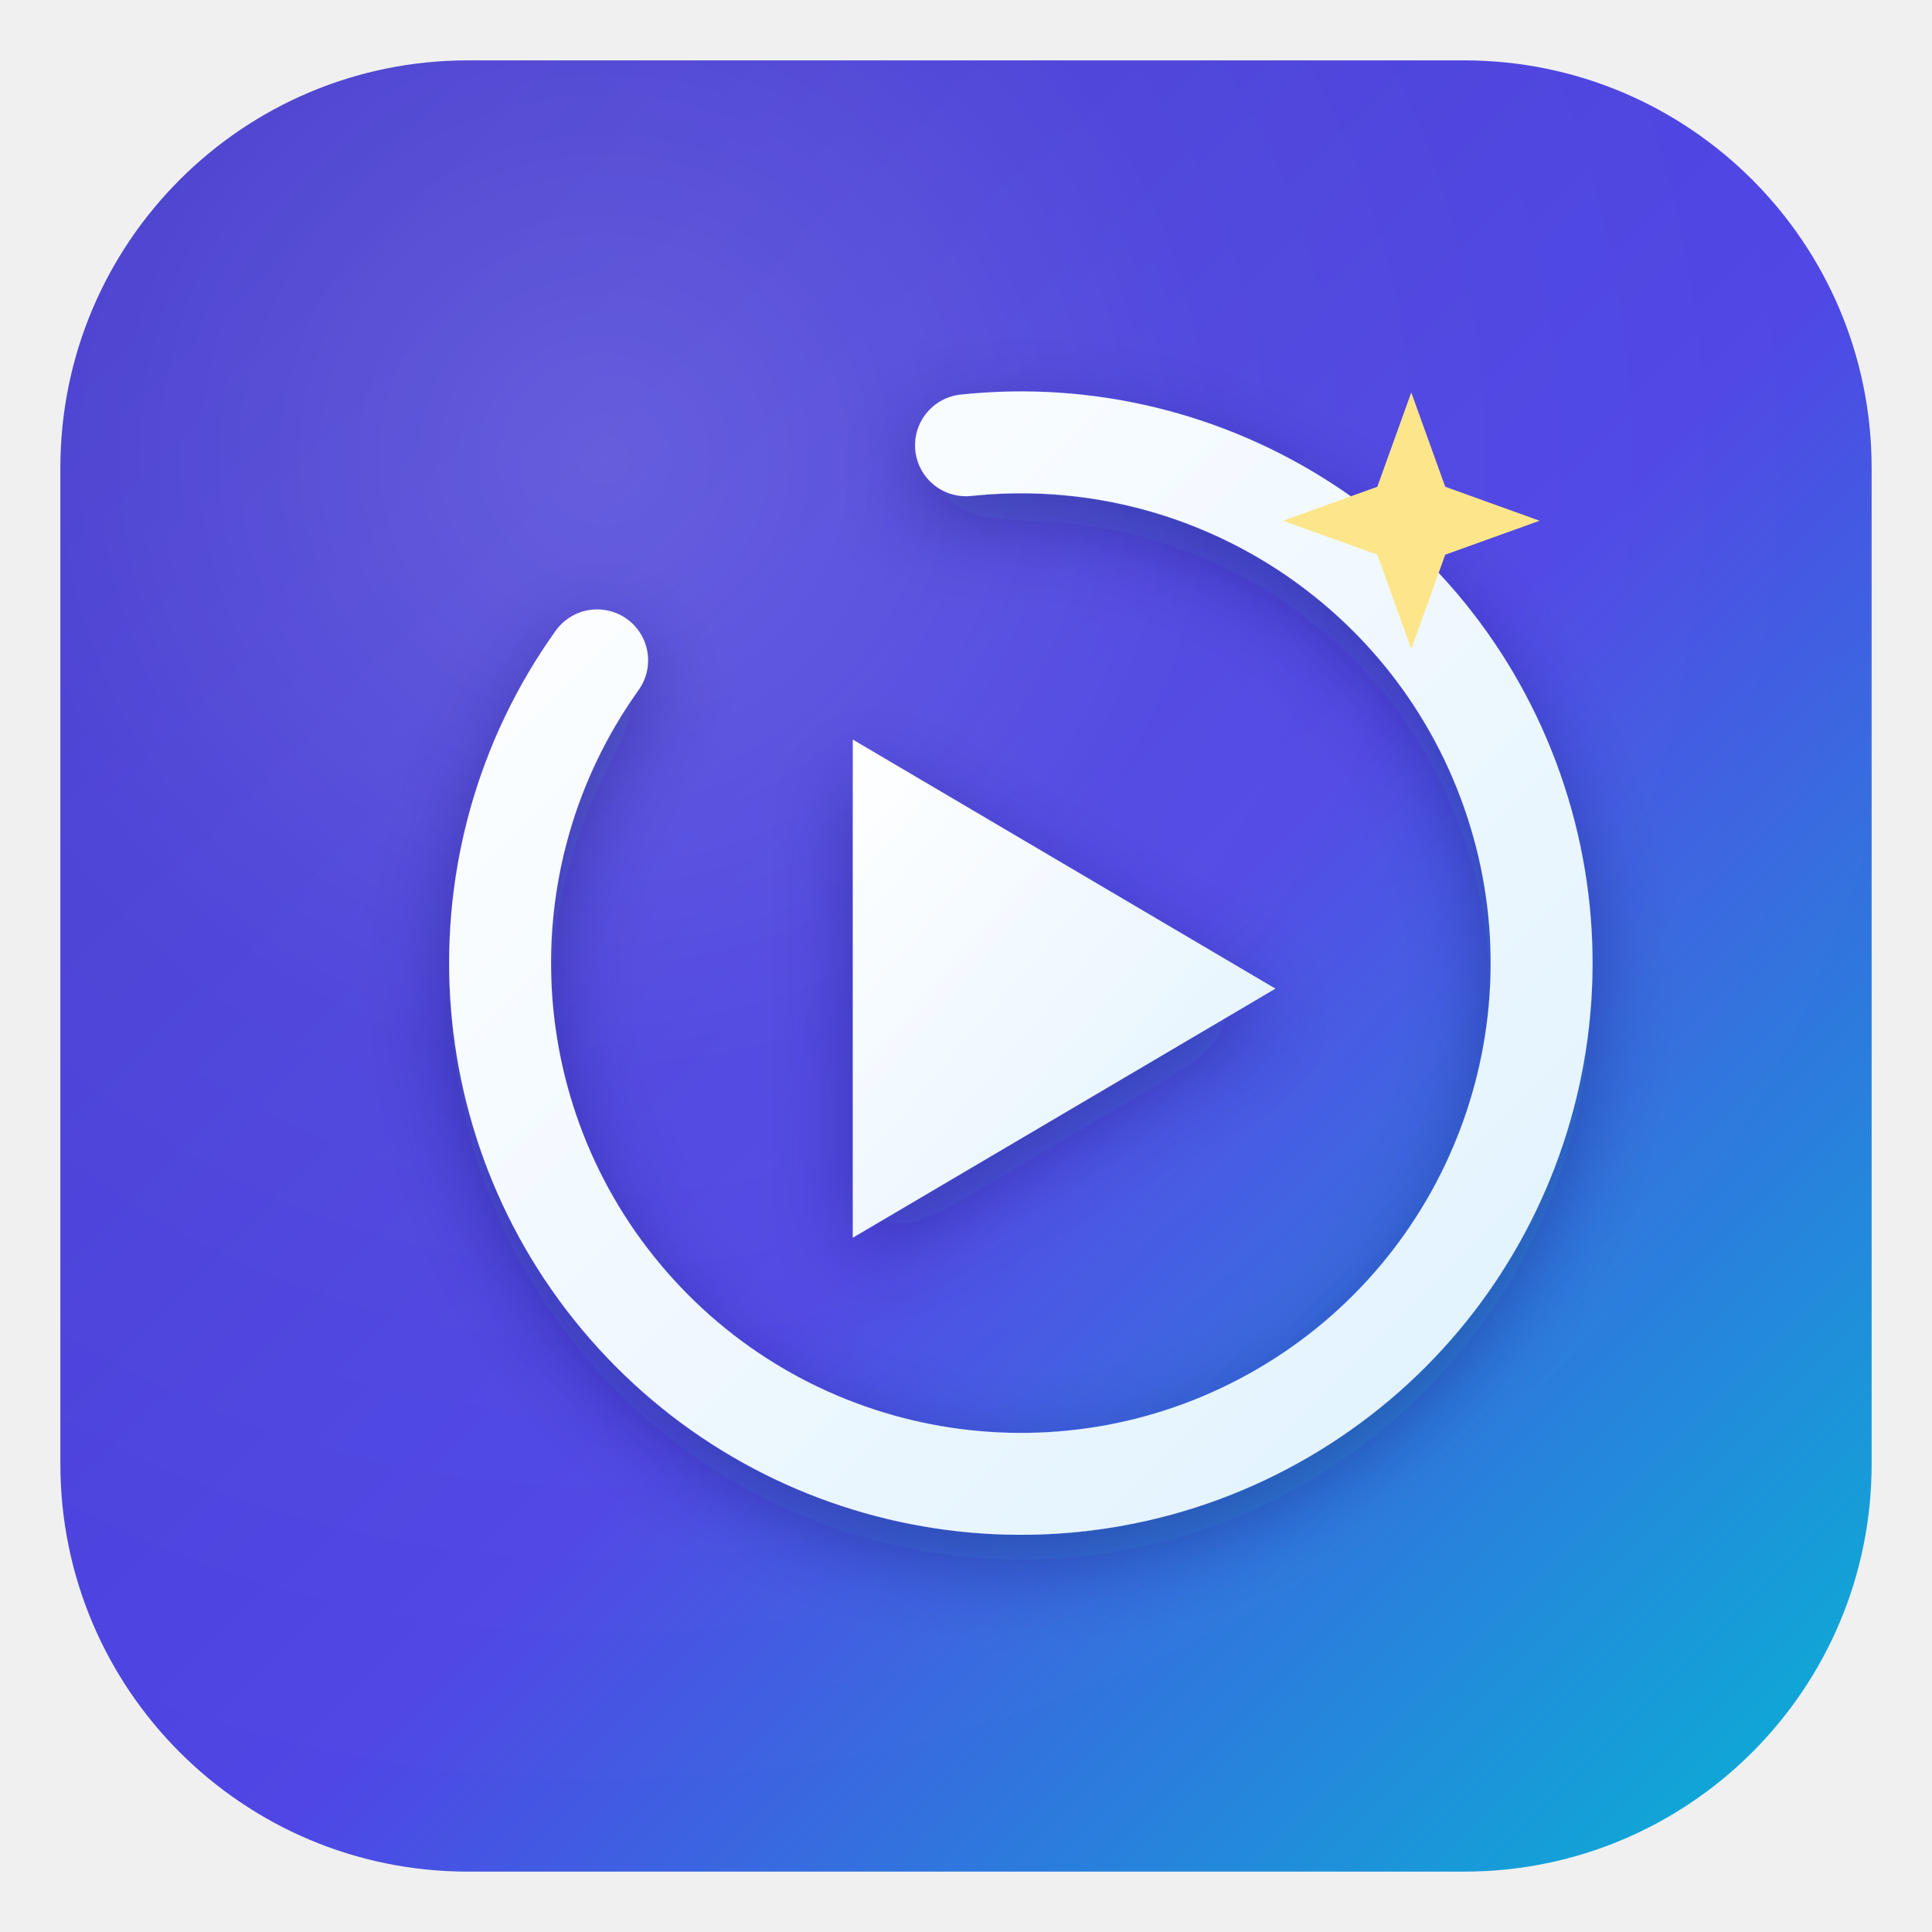
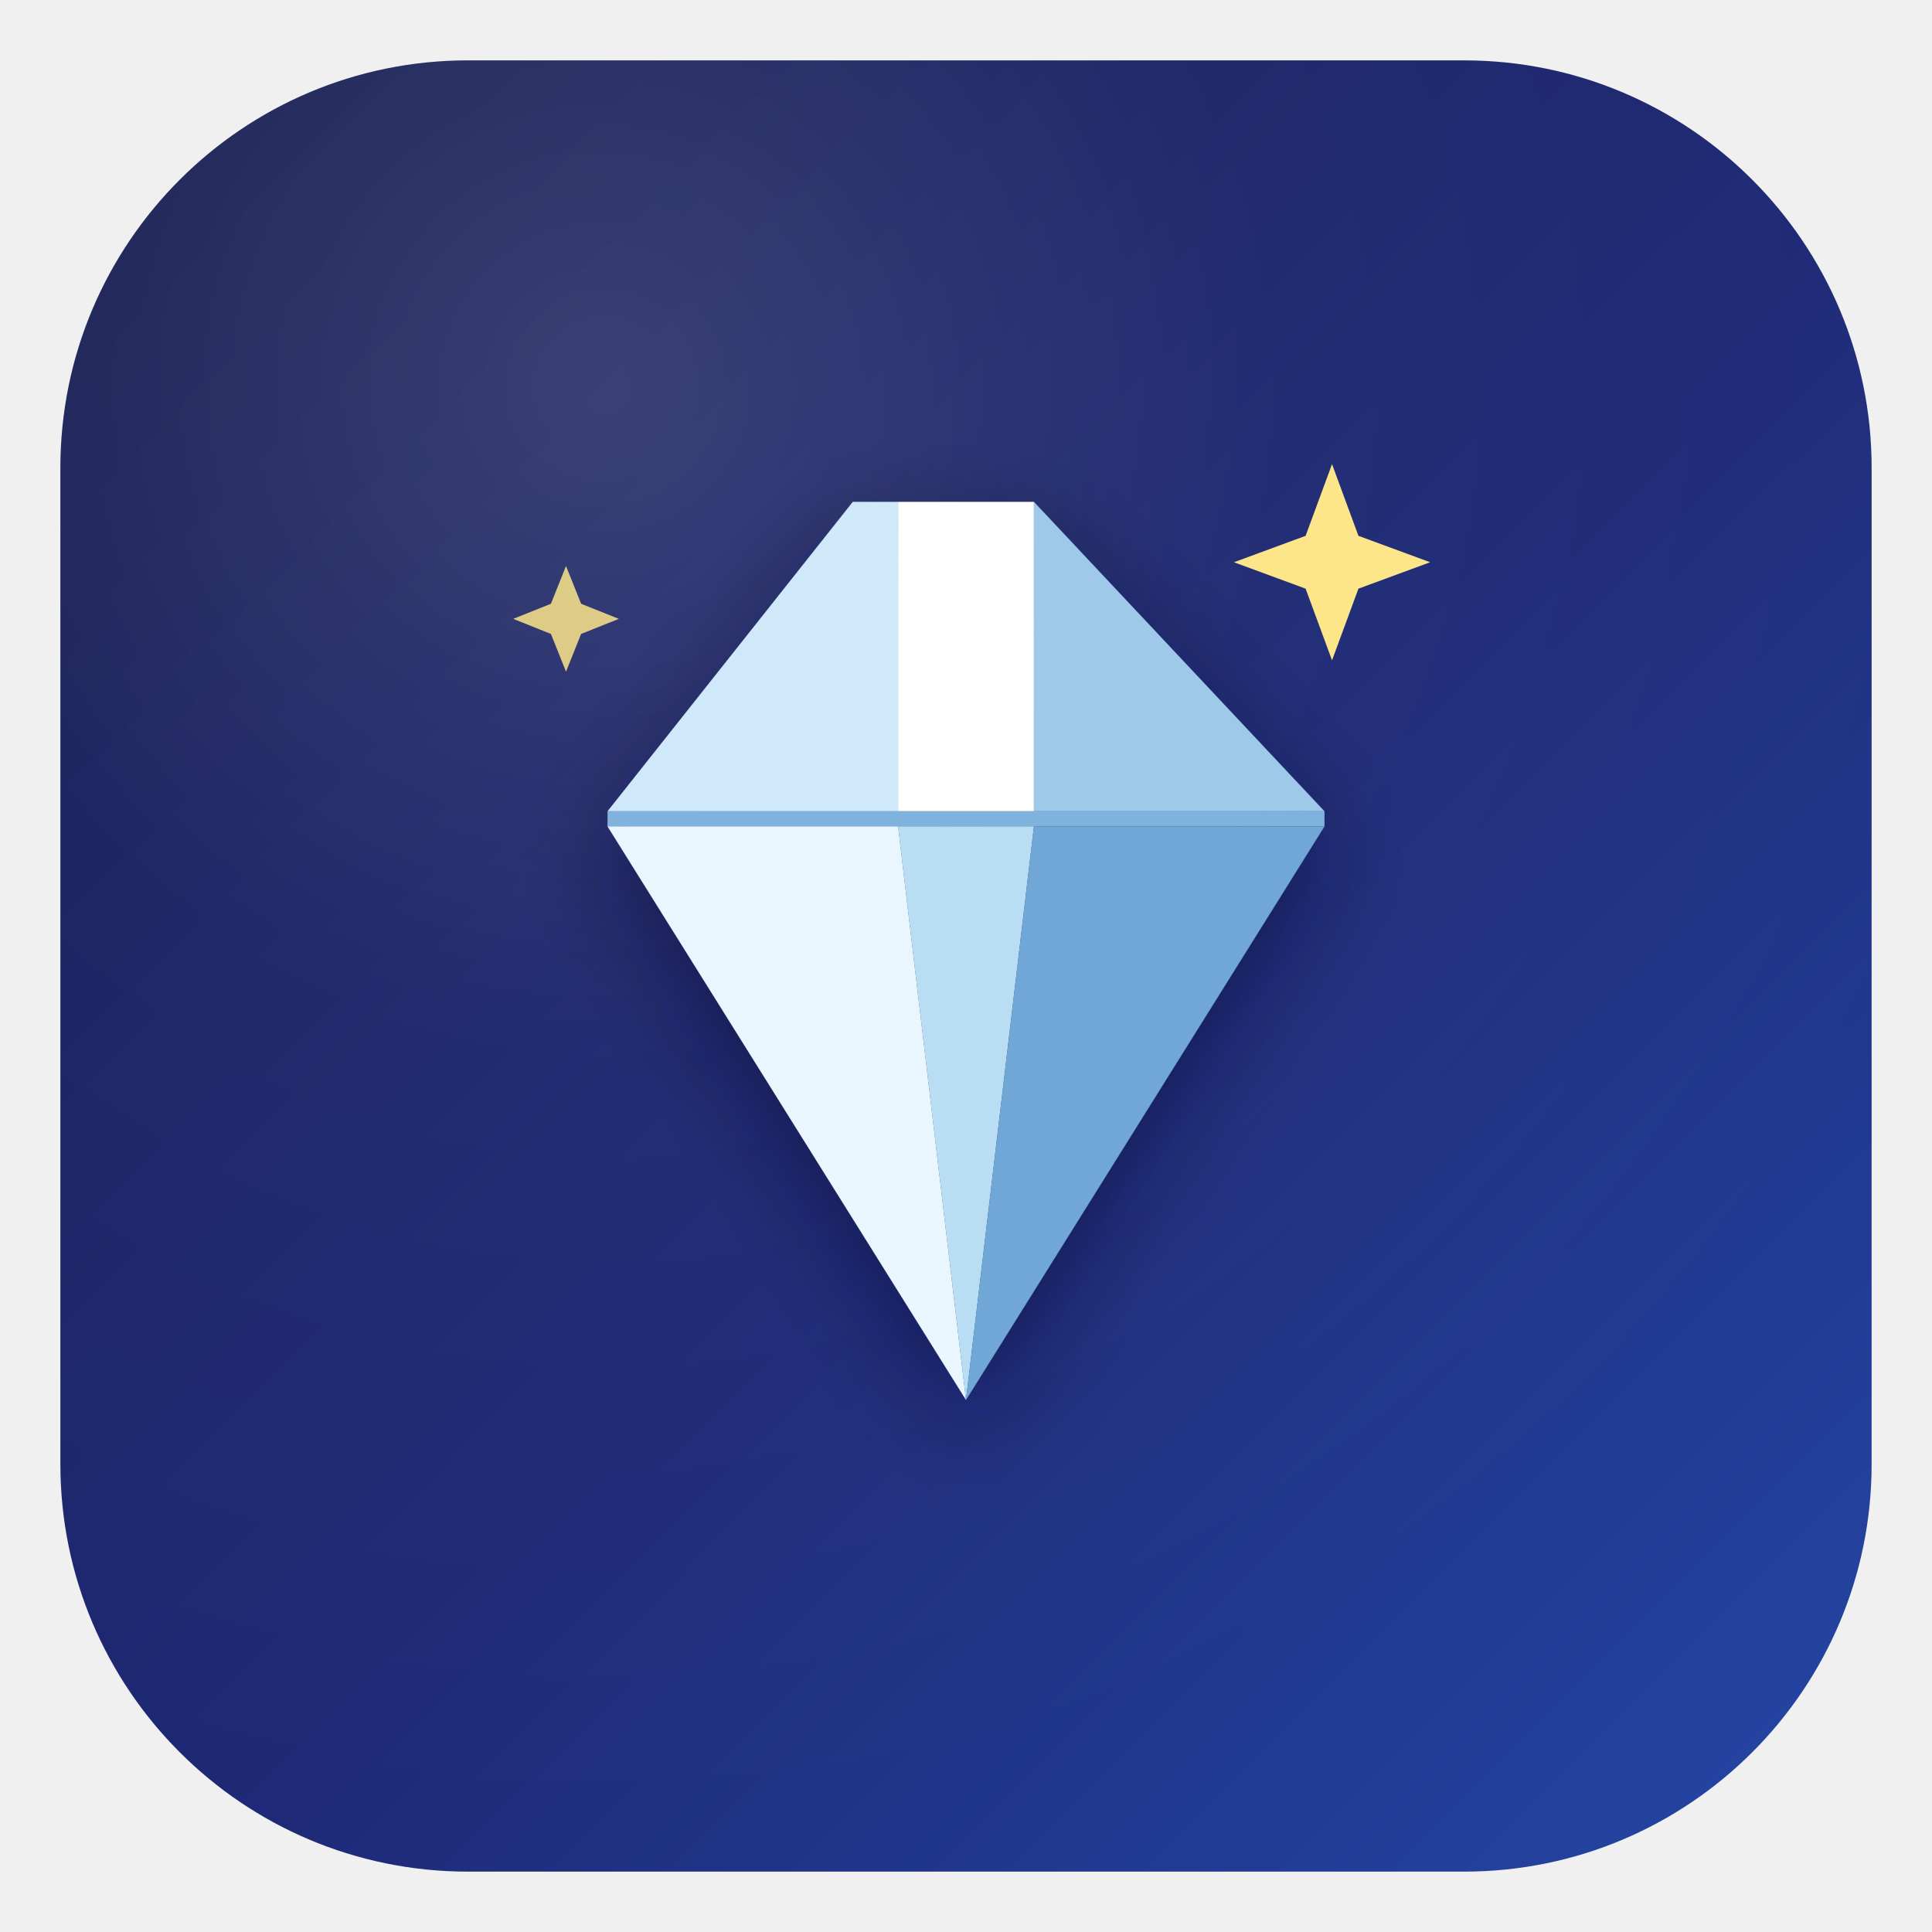
<svg xmlns="http://www.w3.org/2000/svg" width="1024" height="1024" viewBox="0 0 1024 1024">
  <defs>
    <linearGradient id="bg" x1="0%" y1="0%" x2="100%" y2="100%">
-       <stop offset="0%" stop-color="#4338CA" />
-       <stop offset="55%" stop-color="#4F46E5" />
-       <stop offset="100%" stop-color="#06B6D4" />
+       <stop offset="0%" stop-color="#151B4D" />
+       <stop offset="55%" stop-color="#1E2A78" />
+       <stop offset="100%" stop-color="#2447A6" />
    </linearGradient>
-     <linearGradient id="ring" x1="0%" y1="0%" x2="100%" y2="100%">
-       <stop offset="0%" stop-color="#FFFFFF" />
-       <stop offset="100%" stop-color="#E0F2FE" />
-     </linearGradient>
-     <radialGradient id="sheen" cx="30%" cy="22%" r="75%">
-       <stop offset="0%" stop-color="#FFFFFF" stop-opacity="0.16" />
-       <stop offset="45%" stop-color="#FFFFFF" stop-opacity="0.04" />
+     <radialGradient id="sheen" cx="30%" cy="18%" r="80%">
+       <stop offset="0%" stop-color="#FFFFFF" stop-opacity="0.14" />
+       <stop offset="45%" stop-color="#FFFFFF" stop-opacity="0.03" />
      <stop offset="100%" stop-color="#FFFFFF" stop-opacity="0" />
    </radialGradient>
    <filter id="soft" x="-50%" y="-50%" width="200%" height="200%">
-       <feDropShadow dx="0" dy="14" stdDeviation="22" flood-color="#0B1B4D" flood-opacity="0.35" />
+       <feDropShadow dx="0" dy="18" stdDeviation="26" flood-color="#050A2A" flood-opacity="0.45" />
    </filter>
  </defs>
  <rect x="32" y="32" width="960" height="960" rx="216" fill="url(#bg)" />
  <rect x="32" y="32" width="960" height="960" rx="216" fill="url(#sheen)" />
  <g filter="url(#soft)">
-     <path d="       M 512 236       A 276 276 0 1 1 316.5 350       " fill="none" stroke="url(#ring)" stroke-width="54" stroke-linecap="round" />
-     <path d="M 452 392 L 452 656 L 676 524 Z" fill="url(#ring)" />
+     <polygon points="452,266 322,430 476,430 476,266" fill="#CFE8FA" />
+     <polygon points="476,266 548,266 548,430 476,430" fill="#FFFFFF" />
+     <polygon points="548,266 702,430 548,430" fill="#9FC9E8" />
+     <polygon points="322,430 702,430 702,438 322,438" fill="#7FB2DC" />
+     <polygon points="322,438 476,438 512,742" fill="#EAF6FE" />
+     <polygon points="476,438 548,438 512,742" fill="#B9DEF3" />
+     <polygon points="548,438 702,438 512,742" fill="#6FA7D6" />
  </g>
-   <path d="     M 748 208     L 766 258     L 816 276     L 766 294     L 748 344     L 730 294     L 680 276     L 730 258     Z" fill="#FDE68A" />
+   <path d="M 706 246 L 720 284 L 758 298 L 720 312 L 706 350 L 692 312 L 654 298 L 692 284 Z" fill="#FDE68A" />
+   <path d="M 300 300 L 308 320 L 328 328 L 308 336 L 300 356 L 292 336 L 272 328 L 292 320 Z" fill="#FDE68A" opacity="0.85" />
</svg>
